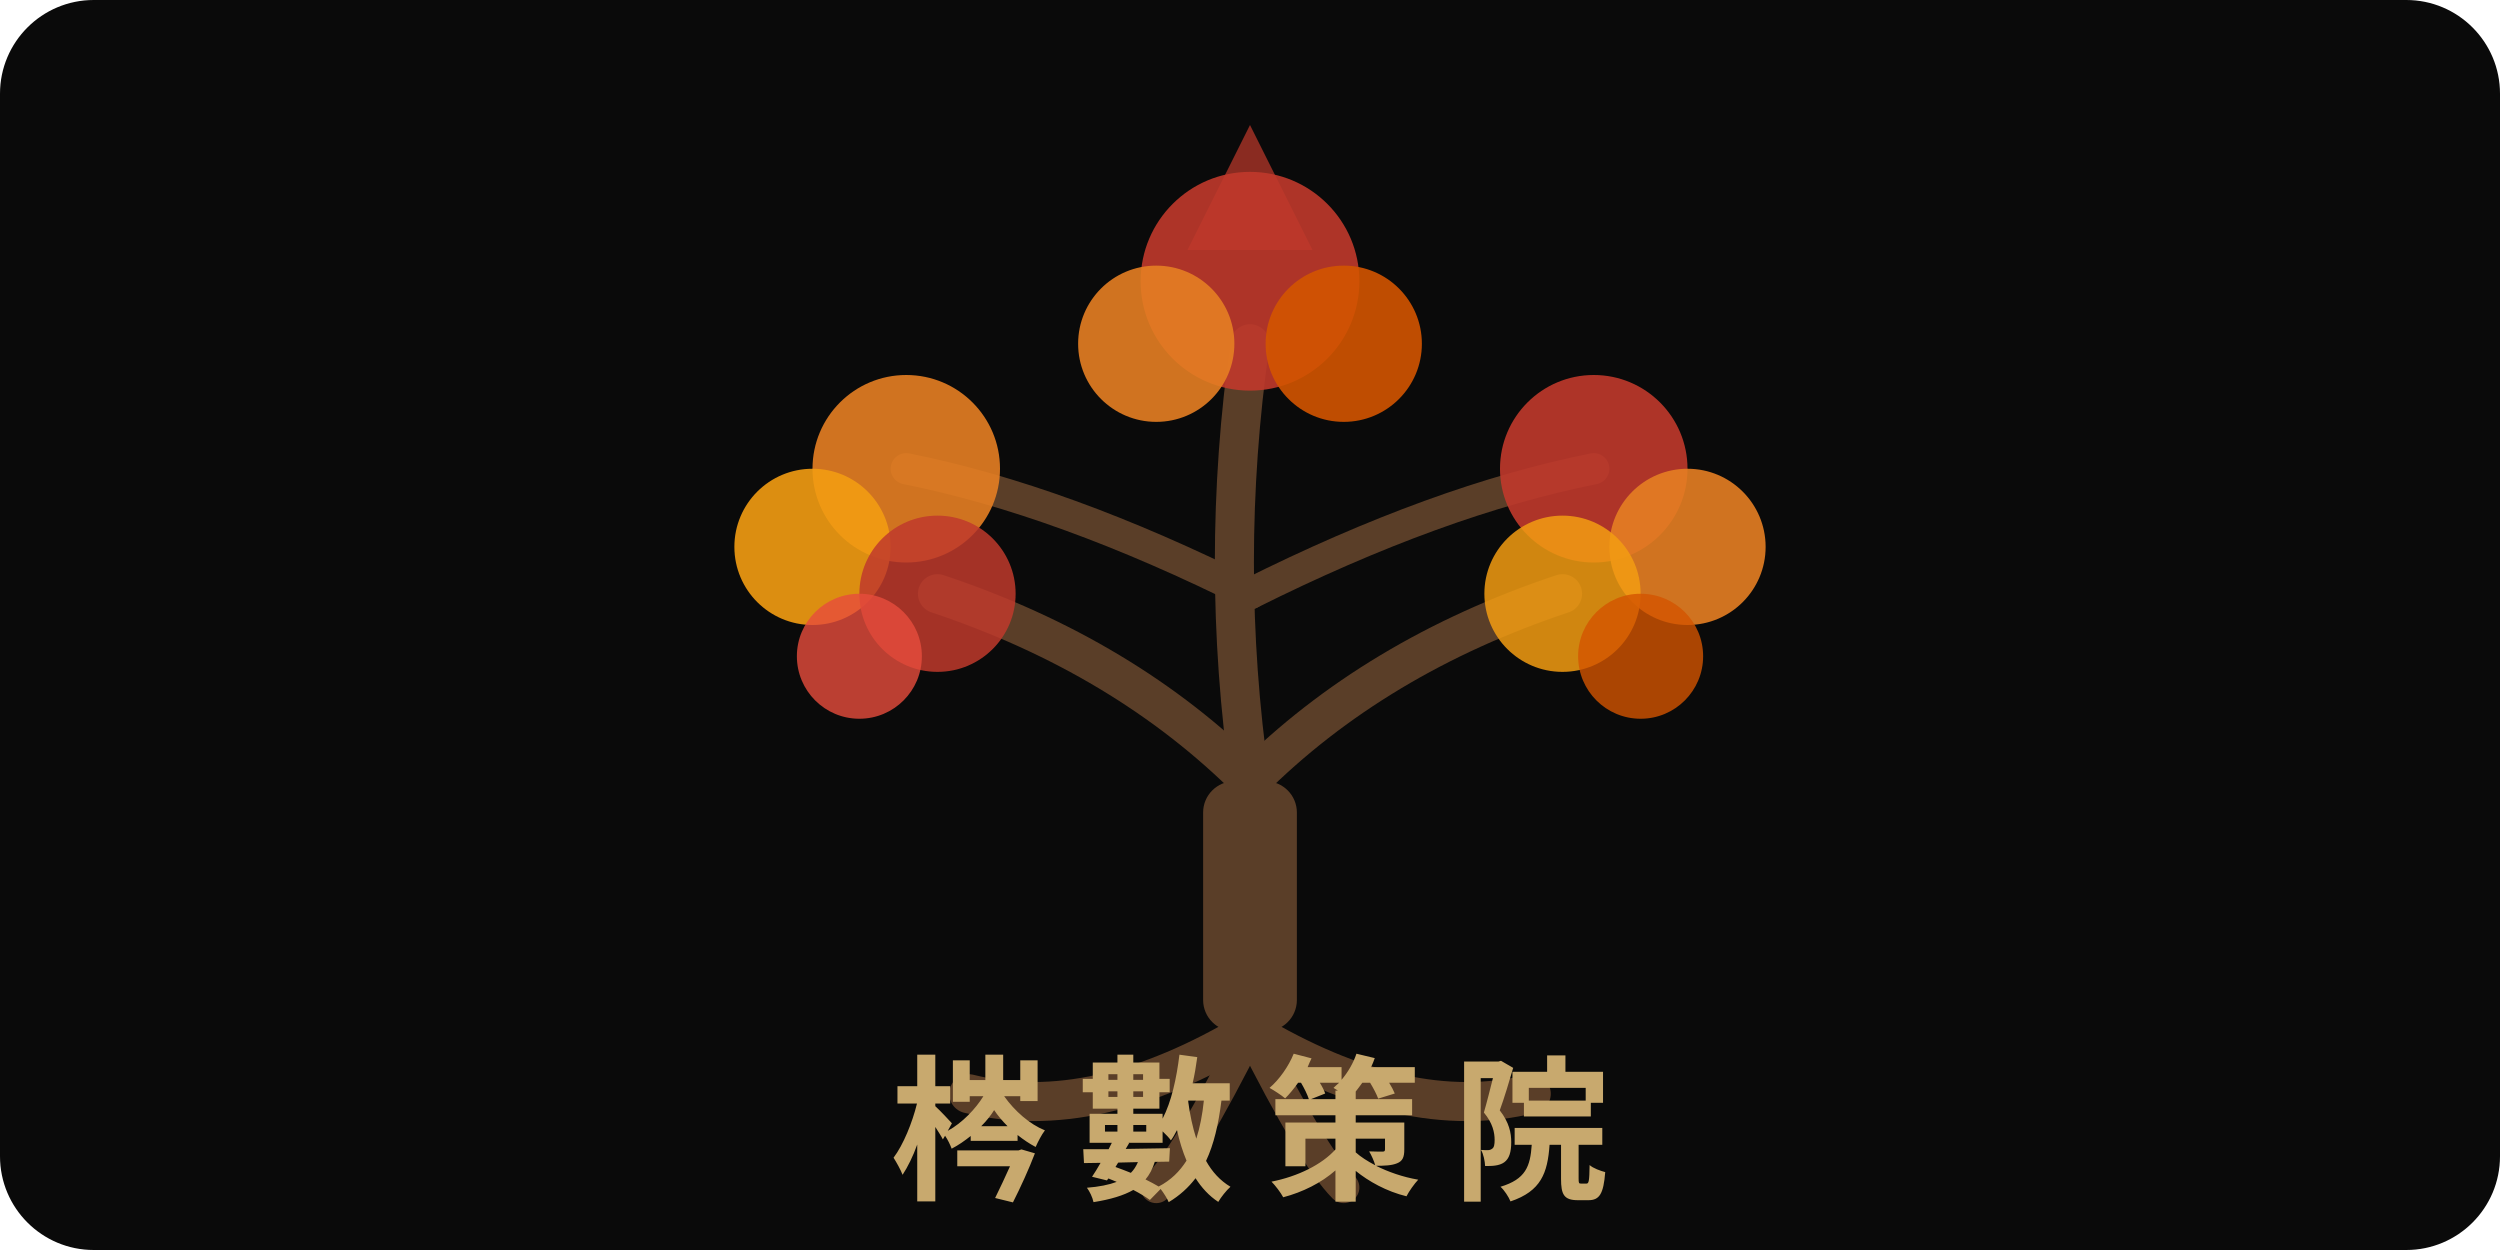
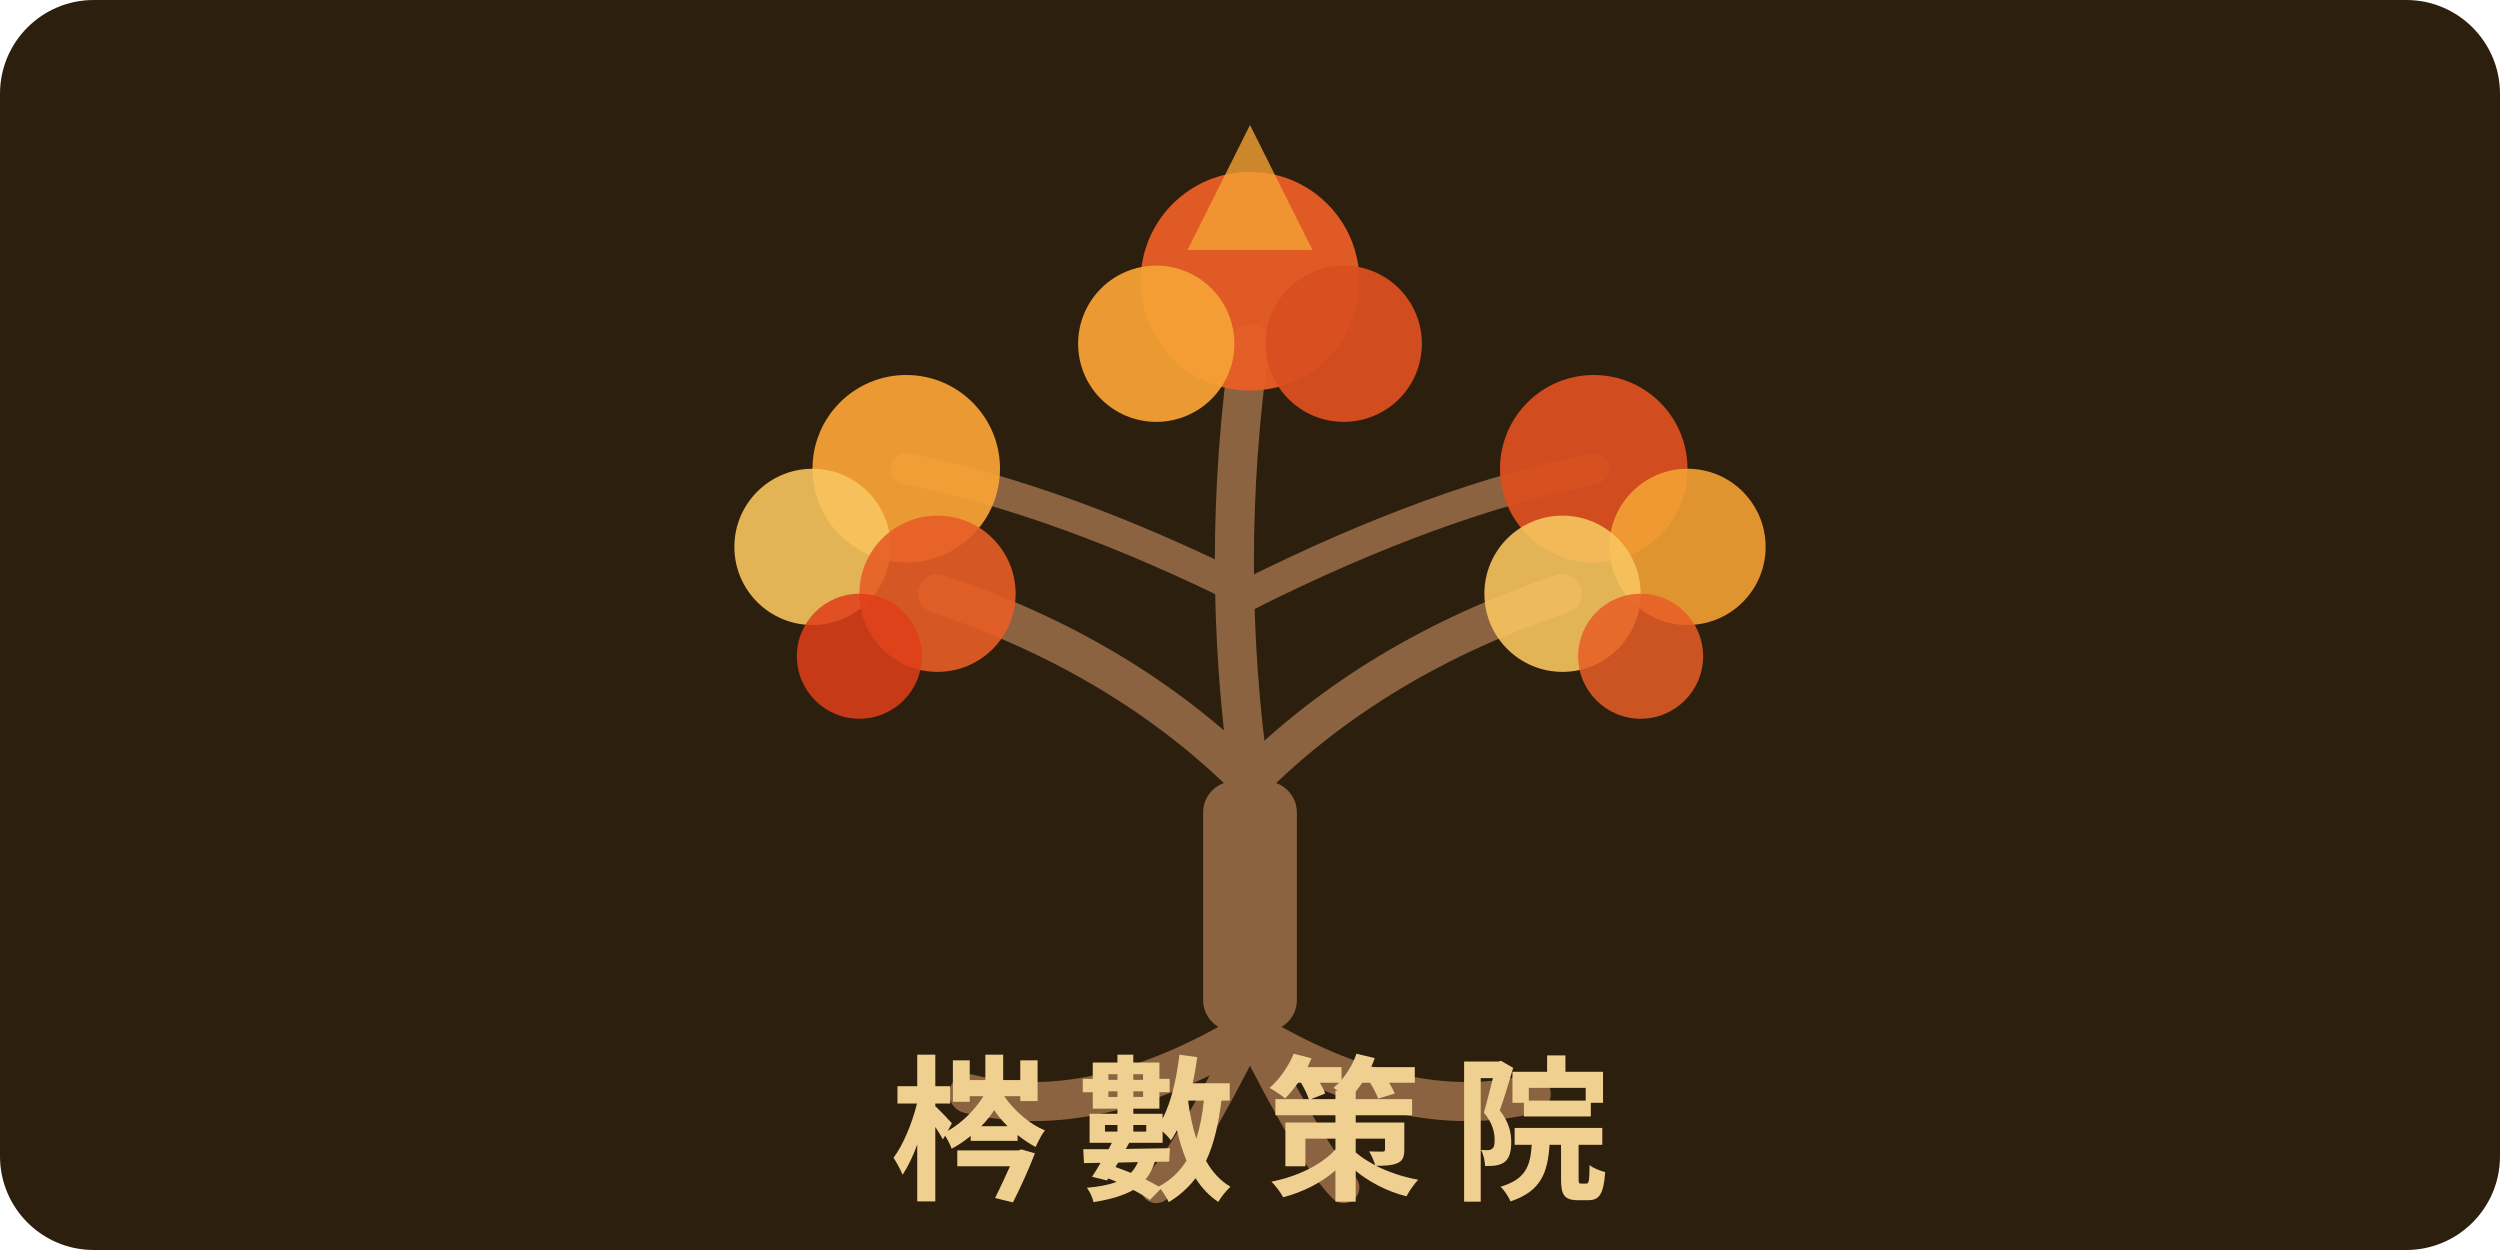
<svg xmlns="http://www.w3.org/2000/svg" viewBox="0 0 160 80" width="160" height="80">
-   <rect width="160" height="80" fill="#0a0a0a" rx="6" />
-   <rect x="77" y="50" width="6" height="16" fill="#5a3e28" rx="2" />
-   <path d="M80 66 Q70 72 62 70" stroke="#5a3e28" stroke-width="2.5" fill="none" stroke-linecap="round" />
-   <path d="M80 66 Q90 72 98 70" stroke="#5a3e28" stroke-width="2.5" fill="none" stroke-linecap="round" />
-   <path d="M80 66 Q76 74 74 76" stroke="#5a3e28" stroke-width="2" fill="none" stroke-linecap="round" />
-   <path d="M80 66 Q84 74 86 76" stroke="#5a3e28" stroke-width="2" fill="none" stroke-linecap="round" />
-   <path d="M80 50 Q72 42 60 38" stroke="#5a3e28" stroke-width="2.5" fill="none" stroke-linecap="round" />
-   <path d="M80 50 Q88 42 100 38" stroke="#5a3e28" stroke-width="2.5" fill="none" stroke-linecap="round" />
-   <path d="M80 50 Q78 36 80 22" stroke="#5a3e28" stroke-width="2.5" fill="none" stroke-linecap="round" />
-   <path d="M80 38 Q68 32 58 30" stroke="#5a3e28" stroke-width="2" fill="none" stroke-linecap="round" />
-   <path d="M80 38 Q92 32 102 30" stroke="#5a3e28" stroke-width="2" fill="none" stroke-linecap="round" />
-   <circle cx="80" cy="18" r="7" fill="#c0392b" opacity="0.9" />
-   <circle cx="74" cy="22" r="5" fill="#e67e22" opacity="0.9" />
-   <circle cx="86" cy="22" r="5" fill="#d35400" opacity="0.9" />
-   <circle cx="58" cy="30" r="6" fill="#e67e22" opacity="0.9" />
-   <circle cx="52" cy="35" r="5" fill="#f39c12" opacity="0.9" />
-   <circle cx="60" cy="38" r="5" fill="#c0392b" opacity="0.85" />
-   <circle cx="55" cy="42" r="4" fill="#e74c3c" opacity="0.8" />
-   <circle cx="102" cy="30" r="6" fill="#c0392b" opacity="0.9" />
-   <circle cx="108" cy="35" r="5" fill="#e67e22" opacity="0.9" />
-   <circle cx="100" cy="38" r="5" fill="#f39c12" opacity="0.85" />
-   <circle cx="105" cy="42" r="4" fill="#d35400" opacity="0.8" />
-   <polygon points="80,8 76,16 84,16" fill="#c0392b" opacity="0.7" />
-   <text x="80" y="76" text-anchor="middle" font-family="serif" font-size="10" fill="#c8a96e" letter-spacing="2" font-weight="bold">梣數策院</text>
+   <rect width="160" height="80" fill="#2d1f0e" rx="6" />
+   <rect x="77" y="50" width="6" height="16" fill="#8b6340" rx="2" />
+   <path d="M80 66 Q70 72 62 70" stroke="#8b6340" stroke-width="2.5" fill="none" stroke-linecap="round" />
+   <path d="M80 66 Q90 72 98 70" stroke="#8b6340" stroke-width="2.5" fill="none" stroke-linecap="round" />
+   <path d="M80 66 Q76 74 74 76" stroke="#8b6340" stroke-width="2" fill="none" stroke-linecap="round" />
+   <path d="M80 66 Q84 74 86 76" stroke="#8b6340" stroke-width="2" fill="none" stroke-linecap="round" />
+   <path d="M80 50 Q72 42 60 38" stroke="#8b6340" stroke-width="2.5" fill="none" stroke-linecap="round" />
+   <path d="M80 50 Q88 42 100 38" stroke="#8b6340" stroke-width="2.5" fill="none" stroke-linecap="round" />
+   <path d="M80 50 Q78 36 80 22" stroke="#8b6340" stroke-width="2.5" fill="none" stroke-linecap="round" />
+   <path d="M80 38 Q68 32 58 30" stroke="#8b6340" stroke-width="2" fill="none" stroke-linecap="round" />
+   <path d="M80 38 Q92 32 102 30" stroke="#8b6340" stroke-width="2" fill="none" stroke-linecap="round" />
+   <circle cx="80" cy="18" r="7" fill="#e85d26" opacity="0.95" />
+   <circle cx="74" cy="22" r="5" fill="#f4a134" opacity="0.95" />
+   <circle cx="86" cy="22" r="5" fill="#d94f1e" opacity="0.95" />
+   <circle cx="58" cy="30" r="6" fill="#f4a134" opacity="0.95" />
+   <circle cx="52" cy="35" r="5" fill="#f7c45e" opacity="0.9" />
+   <circle cx="60" cy="38" r="5" fill="#e85d26" opacity="0.9" />
+   <circle cx="55" cy="42" r="4" fill="#e03e1a" opacity="0.85" />
+   <circle cx="102" cy="30" r="6" fill="#d94f1e" opacity="0.95" />
+   <circle cx="108" cy="35" r="5" fill="#f4a134" opacity="0.9" />
+   <circle cx="100" cy="38" r="5" fill="#f7c45e" opacity="0.9" />
+   <circle cx="105" cy="42" r="4" fill="#e85d26" opacity="0.85" />
+   <polygon points="80,8 76,16 84,16" fill="#f4a134" opacity="0.8" />
+   <text x="80" y="76" text-anchor="middle" font-family="serif" font-size="10" fill="#f0d090" letter-spacing="2" font-weight="bold">梣數策院</text>
</svg>
